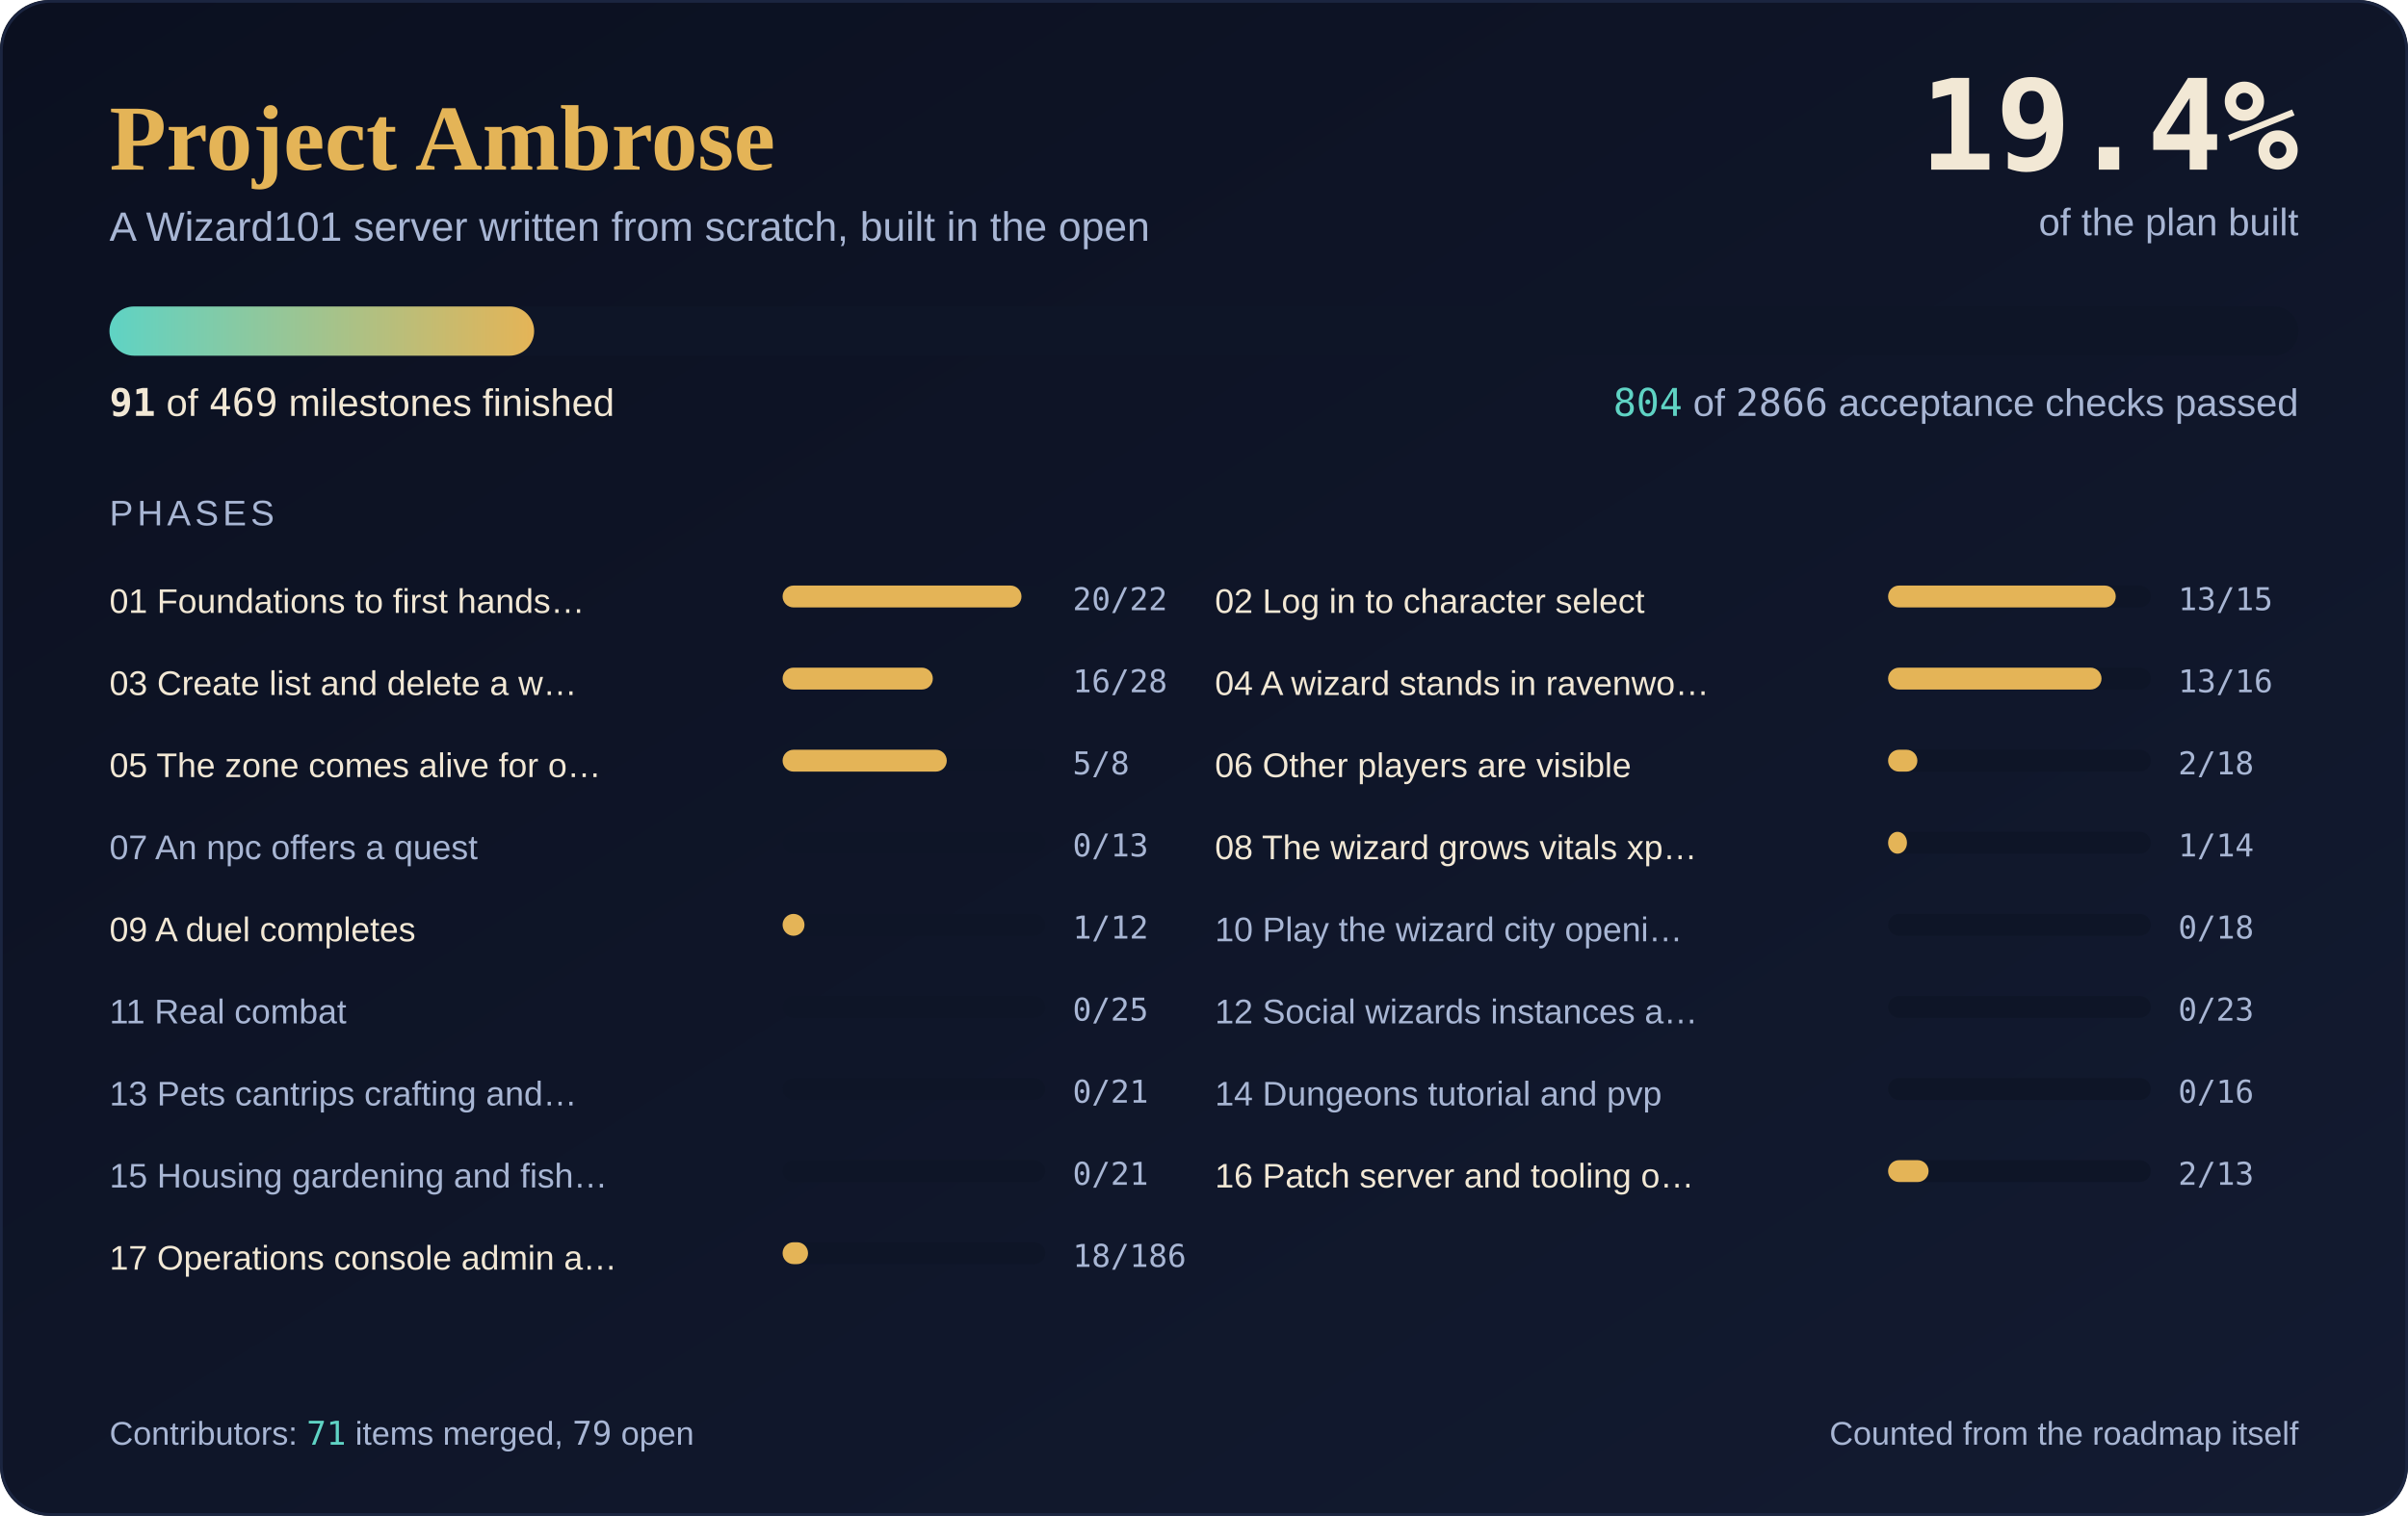
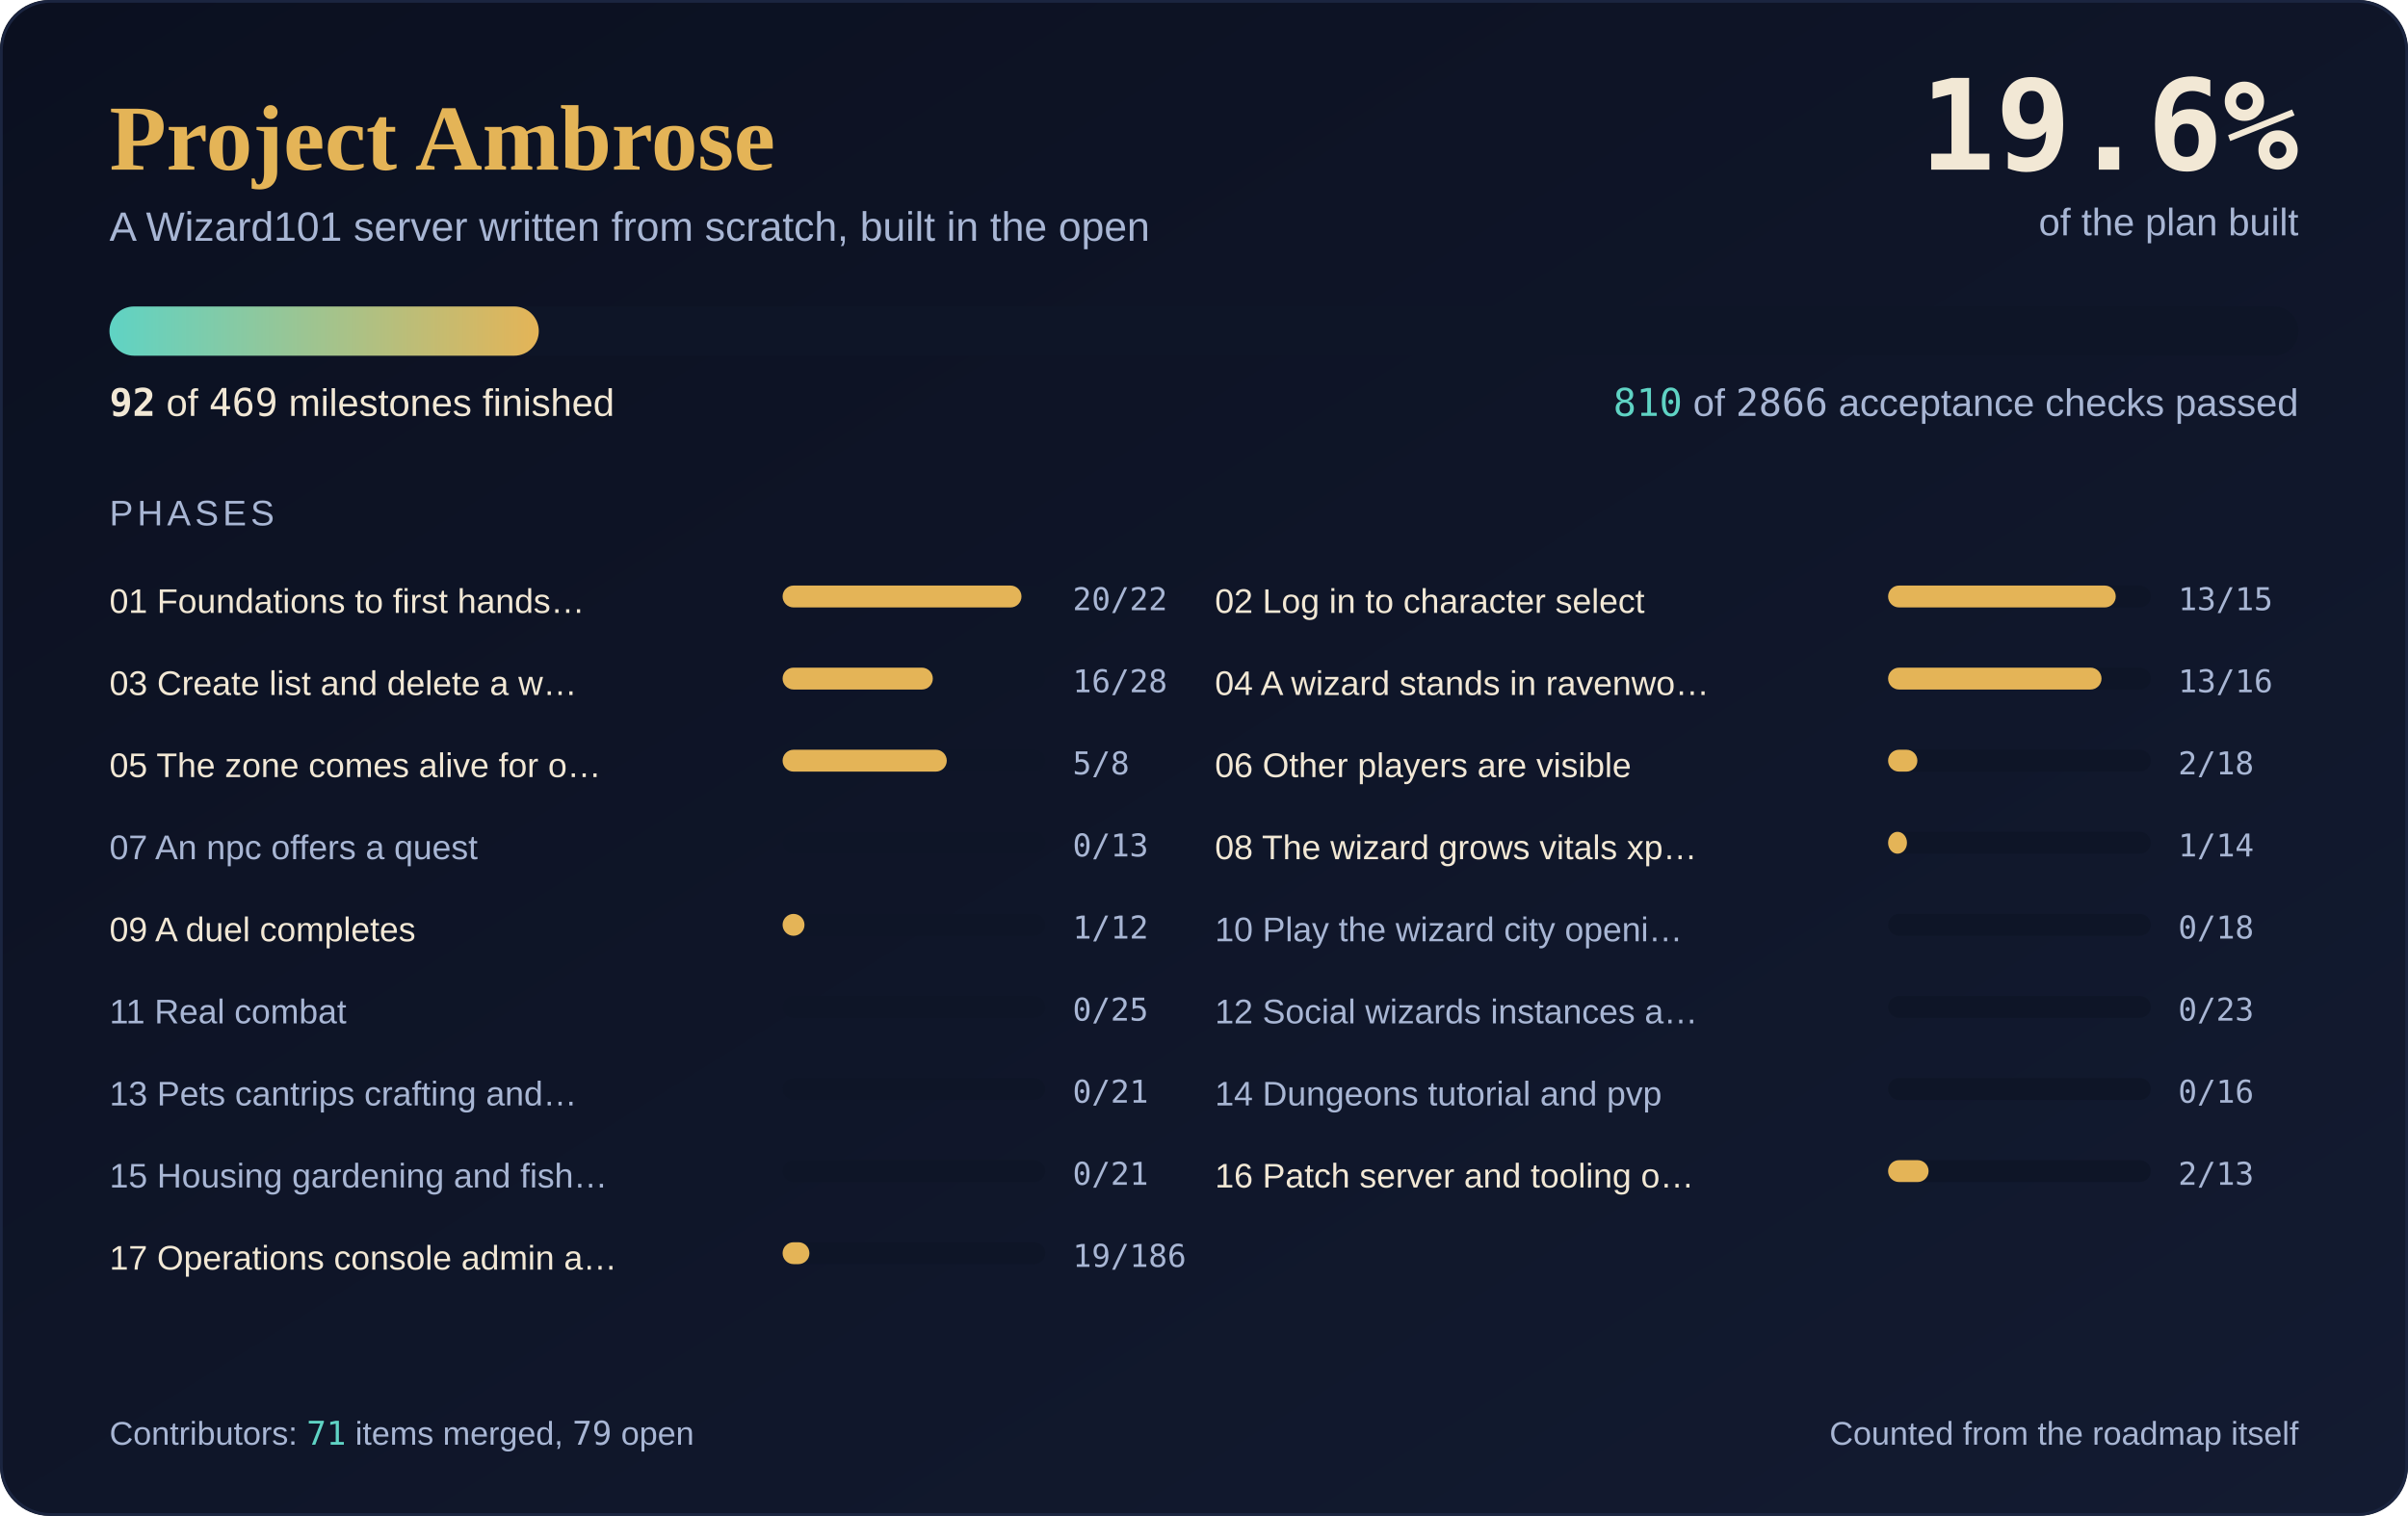
- <svg xmlns="http://www.w3.org/2000/svg" width="880" height="554" viewBox="0 0 880 554" role="img" aria-label="Project Ambrose progress: 91 of 469 milestones complete, 19.4 percent">
+ <svg xmlns="http://www.w3.org/2000/svg" width="880" height="554" viewBox="0 0 880 554" role="img" aria-label="Project Ambrose progress: 92 of 469 milestones complete, 19.6 percent">
  <defs>
    <linearGradient id="sky" x1="0" y1="0" x2="1" y2="1">
      <stop offset="0" stop-color="#0B1020" />
      <stop offset="1" stop-color="#131B31" />
    </linearGradient>
    <linearGradient id="fill" x1="0" y1="0" x2="1" y2="0">
      <stop offset="0" stop-color="#5FD3C4" />
      <stop offset="1" stop-color="#E4B457" />
    </linearGradient>
  </defs>
  <rect width="880" height="554" rx="18" fill="url(#sky)" />
  <rect x="0.5" y="0.5" width="879" height="553" rx="18" fill="none" stroke="#1B2540" />
  <text x="40" y="62" font-family="'Cormorant Garamond', Georgia, 'Times New Roman', serif" font-size="34" font-weight="600" fill="#E4B457">Project Ambrose</text>
  <text x="40" y="88" font-family="Karla, 'Segoe UI', 'Helvetica Neue', Arial, sans-serif" font-size="15" fill="#A8B6D4">A Wizard101 server written from scratch, built in the open</text>
-   <text x="840" y="62" text-anchor="end" font-family="'JetBrains Mono', Consolas, 'DejaVu Sans Mono', monospace" font-size="46" font-weight="700" fill="#F2E8D5">19.4%</text>
+   <text x="840" y="62" text-anchor="end" font-family="'JetBrains Mono', Consolas, 'DejaVu Sans Mono', monospace" font-size="46" font-weight="700" fill="#F2E8D5">19.6%</text>
  <text x="840" y="86" text-anchor="end" font-family="Karla, 'Segoe UI', 'Helvetica Neue', Arial, sans-serif" font-size="14" fill="#A8B6D4">of the plan built</text>
  <rect x="40" y="112" width="800" height="18" rx="9.0" fill="#0E1527" />
-   <rect x="40" y="112" width="155.2" height="18" rx="9.0" fill="url(#fill)" />
+   <rect x="40" y="112" width="156.9" height="18" rx="9.0" fill="url(#fill)" />
  <text x="40" y="152" font-family="Karla, 'Segoe UI', 'Helvetica Neue', Arial, sans-serif" font-size="14" fill="#F2E8D5">
-     <tspan font-family="'JetBrains Mono', Consolas, 'DejaVu Sans Mono', monospace" font-weight="700">91</tspan> of <tspan font-family="'JetBrains Mono', Consolas, 'DejaVu Sans Mono', monospace">469</tspan> milestones finished</text>
+     <tspan font-family="'JetBrains Mono', Consolas, 'DejaVu Sans Mono', monospace" font-weight="700">92</tspan> of <tspan font-family="'JetBrains Mono', Consolas, 'DejaVu Sans Mono', monospace">469</tspan> milestones finished</text>
  <text x="840" y="152" text-anchor="end" font-family="Karla, 'Segoe UI', 'Helvetica Neue', Arial, sans-serif" font-size="14" fill="#A8B6D4">
-     <tspan font-family="'JetBrains Mono', Consolas, 'DejaVu Sans Mono', monospace" fill="#5FD3C4">804</tspan> of <tspan font-family="'JetBrains Mono', Consolas, 'DejaVu Sans Mono', monospace">2866</tspan> acceptance checks passed</text>
+     <tspan font-family="'JetBrains Mono', Consolas, 'DejaVu Sans Mono', monospace" fill="#5FD3C4">810</tspan> of <tspan font-family="'JetBrains Mono', Consolas, 'DejaVu Sans Mono', monospace">2866</tspan> acceptance checks passed</text>
  <text x="40" y="192" font-family="Karla, 'Segoe UI', 'Helvetica Neue', Arial, sans-serif" font-size="13" fill="#A8B6D4" letter-spacing="1.5">PHASES</text>
  <text x="40" y="224" font-family="Karla, 'Segoe UI', 'Helvetica Neue', Arial, sans-serif" font-size="12.5" fill="#F2E8D5">01 Foundations to first hands…</text>
  <rect x="286" y="214" width="96" height="8" rx="4.0" fill="#0E1527" />
  <rect x="286" y="214" width="87.3" height="8" rx="4.0" fill="#E4B457" />
  <text x="392" y="223" font-family="'JetBrains Mono', Consolas, 'DejaVu Sans Mono', monospace" font-size="11.5" fill="#A8B6D4">20/22</text>
  <text x="444" y="224" font-family="Karla, 'Segoe UI', 'Helvetica Neue', Arial, sans-serif" font-size="12.5" fill="#F2E8D5">02 Log in to character select</text>
  <rect x="690" y="214" width="96" height="8" rx="4.0" fill="#0E1527" />
  <rect x="690" y="214" width="83.2" height="8" rx="4.0" fill="#E4B457" />
  <text x="796" y="223" font-family="'JetBrains Mono', Consolas, 'DejaVu Sans Mono', monospace" font-size="11.5" fill="#A8B6D4">13/15</text>
  <text x="40" y="254" font-family="Karla, 'Segoe UI', 'Helvetica Neue', Arial, sans-serif" font-size="12.5" fill="#F2E8D5">03 Create list and delete a w…</text>
  <rect x="286" y="244" width="96" height="8" rx="4.0" fill="#0E1527" />
  <rect x="286" y="244" width="54.9" height="8" rx="4.0" fill="#E4B457" />
  <text x="392" y="253" font-family="'JetBrains Mono', Consolas, 'DejaVu Sans Mono', monospace" font-size="11.5" fill="#A8B6D4">16/28</text>
  <text x="444" y="254" font-family="Karla, 'Segoe UI', 'Helvetica Neue', Arial, sans-serif" font-size="12.5" fill="#F2E8D5">04 A wizard stands in ravenwo…</text>
  <rect x="690" y="244" width="96" height="8" rx="4.0" fill="#0E1527" />
  <rect x="690" y="244" width="78.0" height="8" rx="4.0" fill="#E4B457" />
  <text x="796" y="253" font-family="'JetBrains Mono', Consolas, 'DejaVu Sans Mono', monospace" font-size="11.5" fill="#A8B6D4">13/16</text>
  <text x="40" y="284" font-family="Karla, 'Segoe UI', 'Helvetica Neue', Arial, sans-serif" font-size="12.5" fill="#F2E8D5">05 The zone comes alive for o…</text>
  <rect x="286" y="274" width="96" height="8" rx="4.0" fill="#0E1527" />
  <rect x="286" y="274" width="60.0" height="8" rx="4.0" fill="#E4B457" />
  <text x="392" y="283" font-family="'JetBrains Mono', Consolas, 'DejaVu Sans Mono', monospace" font-size="11.5" fill="#A8B6D4">5/8</text>
  <text x="444" y="284" font-family="Karla, 'Segoe UI', 'Helvetica Neue', Arial, sans-serif" font-size="12.5" fill="#F2E8D5">06 Other players are visible</text>
  <rect x="690" y="274" width="96" height="8" rx="4.0" fill="#0E1527" />
  <rect x="690" y="274" width="10.7" height="8" rx="4.0" fill="#E4B457" />
  <text x="796" y="283" font-family="'JetBrains Mono', Consolas, 'DejaVu Sans Mono', monospace" font-size="11.5" fill="#A8B6D4">2/18</text>
  <text x="40" y="314" font-family="Karla, 'Segoe UI', 'Helvetica Neue', Arial, sans-serif" font-size="12.5" fill="#A8B6D4">07 An npc offers a quest</text>
  <rect x="286" y="304" width="96" height="8" rx="4.0" fill="#0E1527" />
  <text x="392" y="313" font-family="'JetBrains Mono', Consolas, 'DejaVu Sans Mono', monospace" font-size="11.5" fill="#A8B6D4">0/13</text>
  <text x="444" y="314" font-family="Karla, 'Segoe UI', 'Helvetica Neue', Arial, sans-serif" font-size="12.5" fill="#F2E8D5">08 The wizard grows vitals xp…</text>
  <rect x="690" y="304" width="96" height="8" rx="4.0" fill="#0E1527" />
  <rect x="690" y="304" width="6.9" height="8" rx="4.0" fill="#E4B457" />
  <text x="796" y="313" font-family="'JetBrains Mono', Consolas, 'DejaVu Sans Mono', monospace" font-size="11.5" fill="#A8B6D4">1/14</text>
  <text x="40" y="344" font-family="Karla, 'Segoe UI', 'Helvetica Neue', Arial, sans-serif" font-size="12.5" fill="#F2E8D5">09 A duel completes</text>
  <rect x="286" y="334" width="96" height="8" rx="4.0" fill="#0E1527" />
  <rect x="286" y="334" width="8.0" height="8" rx="4.0" fill="#E4B457" />
  <text x="392" y="343" font-family="'JetBrains Mono', Consolas, 'DejaVu Sans Mono', monospace" font-size="11.5" fill="#A8B6D4">1/12</text>
  <text x="444" y="344" font-family="Karla, 'Segoe UI', 'Helvetica Neue', Arial, sans-serif" font-size="12.5" fill="#A8B6D4">10 Play the wizard city openi…</text>
  <rect x="690" y="334" width="96" height="8" rx="4.0" fill="#0E1527" />
  <text x="796" y="343" font-family="'JetBrains Mono', Consolas, 'DejaVu Sans Mono', monospace" font-size="11.5" fill="#A8B6D4">0/18</text>
  <text x="40" y="374" font-family="Karla, 'Segoe UI', 'Helvetica Neue', Arial, sans-serif" font-size="12.5" fill="#A8B6D4">11 Real combat</text>
  <rect x="286" y="364" width="96" height="8" rx="4.0" fill="#0E1527" />
  <text x="392" y="373" font-family="'JetBrains Mono', Consolas, 'DejaVu Sans Mono', monospace" font-size="11.5" fill="#A8B6D4">0/25</text>
  <text x="444" y="374" font-family="Karla, 'Segoe UI', 'Helvetica Neue', Arial, sans-serif" font-size="12.5" fill="#A8B6D4">12 Social wizards instances a…</text>
  <rect x="690" y="364" width="96" height="8" rx="4.0" fill="#0E1527" />
  <text x="796" y="373" font-family="'JetBrains Mono', Consolas, 'DejaVu Sans Mono', monospace" font-size="11.5" fill="#A8B6D4">0/23</text>
  <text x="40" y="404" font-family="Karla, 'Segoe UI', 'Helvetica Neue', Arial, sans-serif" font-size="12.5" fill="#A8B6D4">13 Pets cantrips crafting and…</text>
  <rect x="286" y="394" width="96" height="8" rx="4.0" fill="#0E1527" />
  <text x="392" y="403" font-family="'JetBrains Mono', Consolas, 'DejaVu Sans Mono', monospace" font-size="11.5" fill="#A8B6D4">0/21</text>
  <text x="444" y="404" font-family="Karla, 'Segoe UI', 'Helvetica Neue', Arial, sans-serif" font-size="12.5" fill="#A8B6D4">14 Dungeons tutorial and pvp</text>
  <rect x="690" y="394" width="96" height="8" rx="4.0" fill="#0E1527" />
  <text x="796" y="403" font-family="'JetBrains Mono', Consolas, 'DejaVu Sans Mono', monospace" font-size="11.5" fill="#A8B6D4">0/16</text>
  <text x="40" y="434" font-family="Karla, 'Segoe UI', 'Helvetica Neue', Arial, sans-serif" font-size="12.5" fill="#A8B6D4">15 Housing gardening and fish…</text>
  <rect x="286" y="424" width="96" height="8" rx="4.0" fill="#0E1527" />
  <text x="392" y="433" font-family="'JetBrains Mono', Consolas, 'DejaVu Sans Mono', monospace" font-size="11.5" fill="#A8B6D4">0/21</text>
  <text x="444" y="434" font-family="Karla, 'Segoe UI', 'Helvetica Neue', Arial, sans-serif" font-size="12.5" fill="#F2E8D5">16 Patch server and tooling o…</text>
  <rect x="690" y="424" width="96" height="8" rx="4.0" fill="#0E1527" />
  <rect x="690" y="424" width="14.8" height="8" rx="4.0" fill="#E4B457" />
  <text x="796" y="433" font-family="'JetBrains Mono', Consolas, 'DejaVu Sans Mono', monospace" font-size="11.5" fill="#A8B6D4">2/13</text>
  <text x="40" y="464" font-family="Karla, 'Segoe UI', 'Helvetica Neue', Arial, sans-serif" font-size="12.5" fill="#F2E8D5">17 Operations console admin a…</text>
  <rect x="286" y="454" width="96" height="8" rx="4.0" fill="#0E1527" />
-   <rect x="286" y="454" width="9.3" height="8" rx="4.0" fill="#E4B457" />
-   <text x="392" y="463" font-family="'JetBrains Mono', Consolas, 'DejaVu Sans Mono', monospace" font-size="11.5" fill="#A8B6D4">18/186</text>
+   <rect x="286" y="454" width="9.8" height="8" rx="4.0" fill="#E4B457" />
+   <text x="392" y="463" font-family="'JetBrains Mono', Consolas, 'DejaVu Sans Mono', monospace" font-size="11.5" fill="#A8B6D4">19/186</text>
  <text x="40" y="528" font-family="Karla, 'Segoe UI', 'Helvetica Neue', Arial, sans-serif" font-size="12" fill="#A8B6D4">Contributors: <tspan font-family="'JetBrains Mono', Consolas, 'DejaVu Sans Mono', monospace" fill="#5FD3C4">71</tspan> items merged, <tspan font-family="'JetBrains Mono', Consolas, 'DejaVu Sans Mono', monospace">79</tspan> open</text>
  <text x="840" y="528" text-anchor="end" font-family="Karla, 'Segoe UI', 'Helvetica Neue', Arial, sans-serif" font-size="12" fill="#A8B6D4">Counted from the roadmap itself</text>
</svg>
